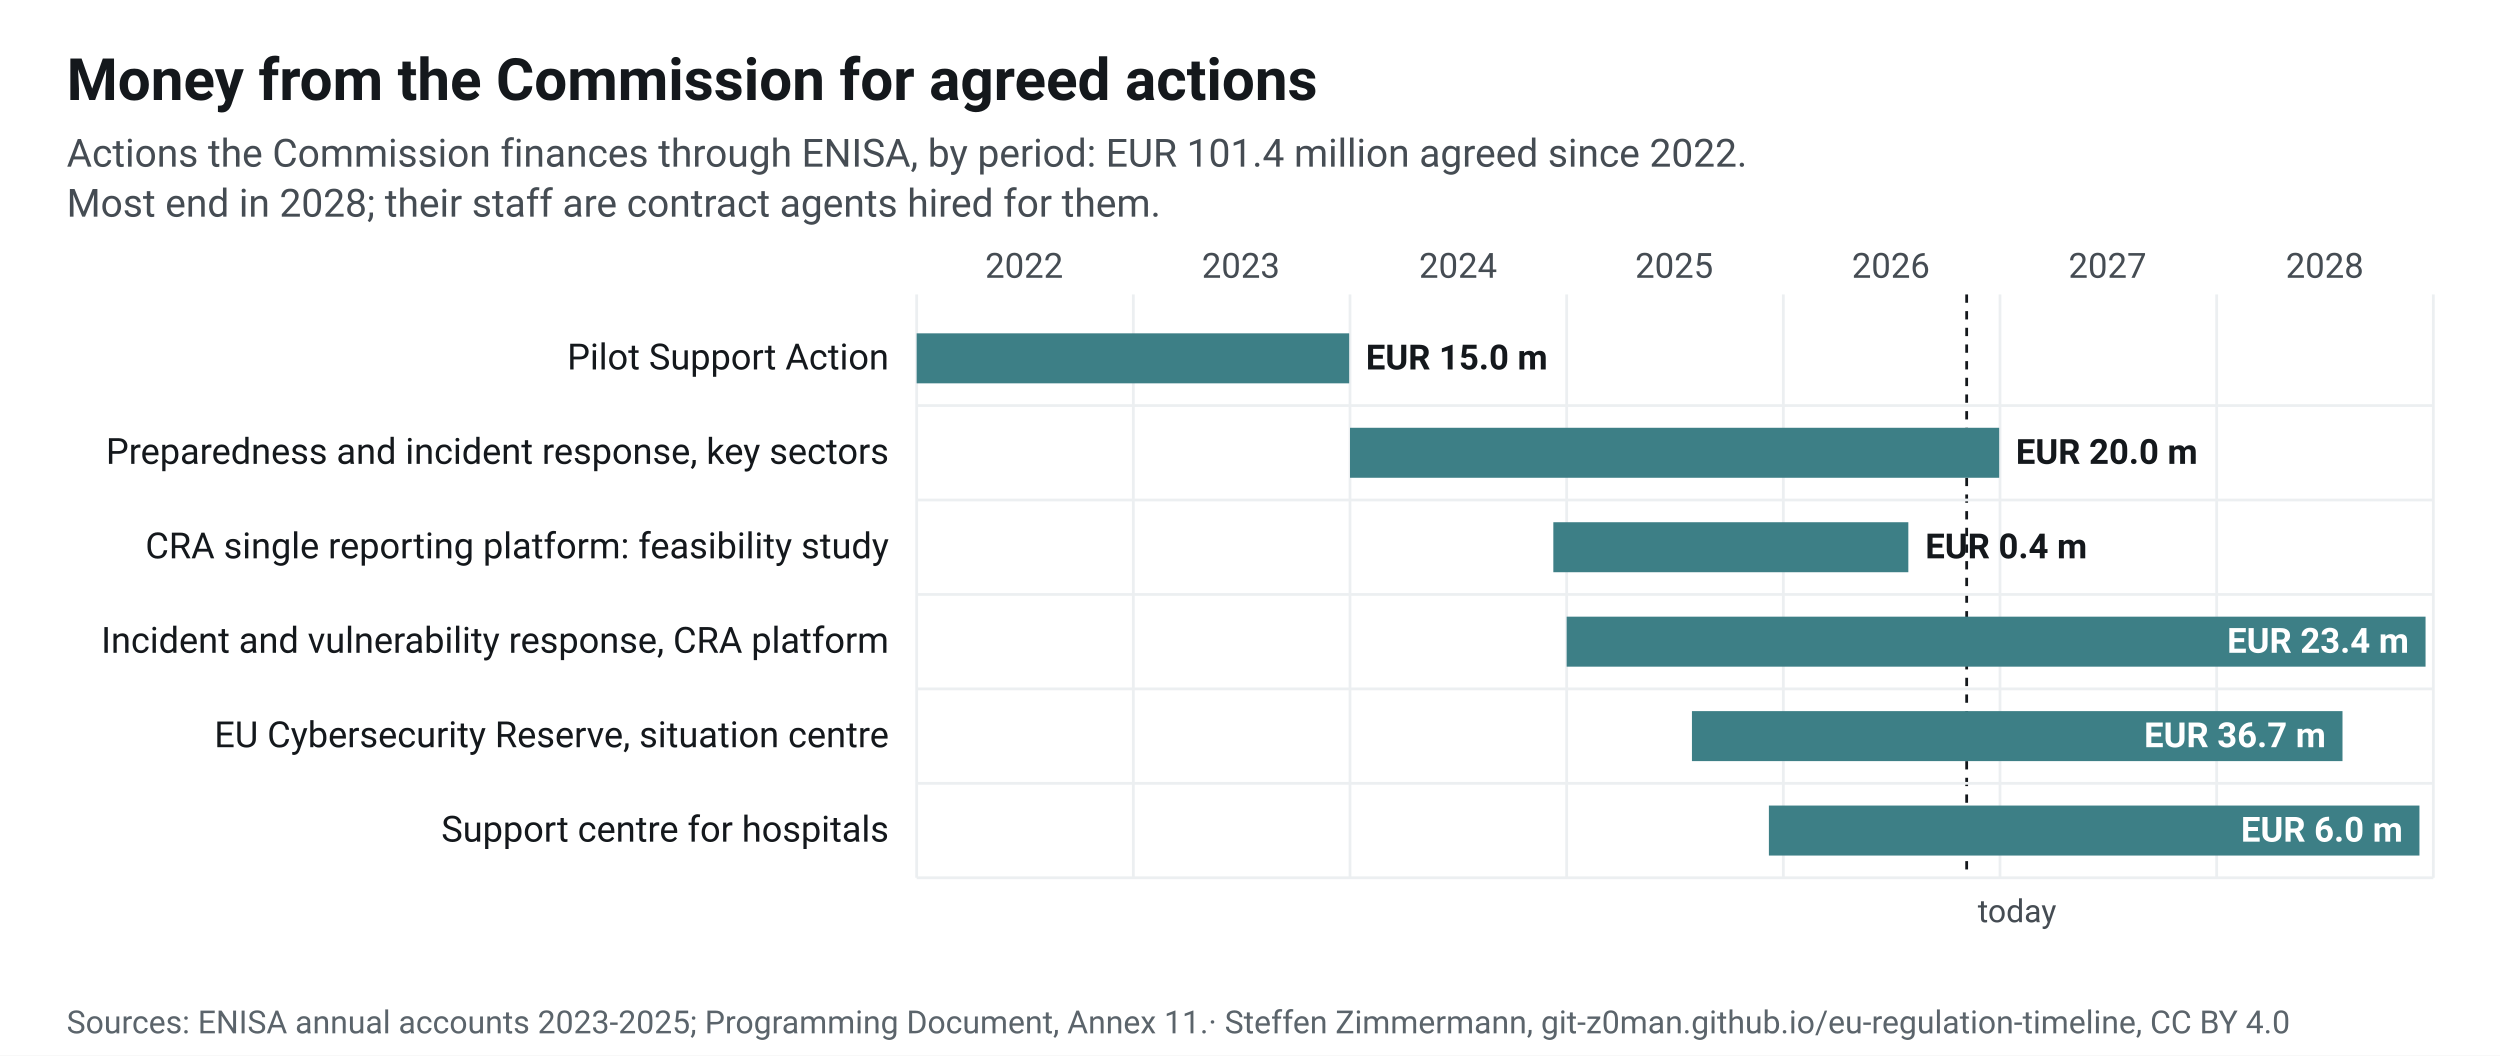
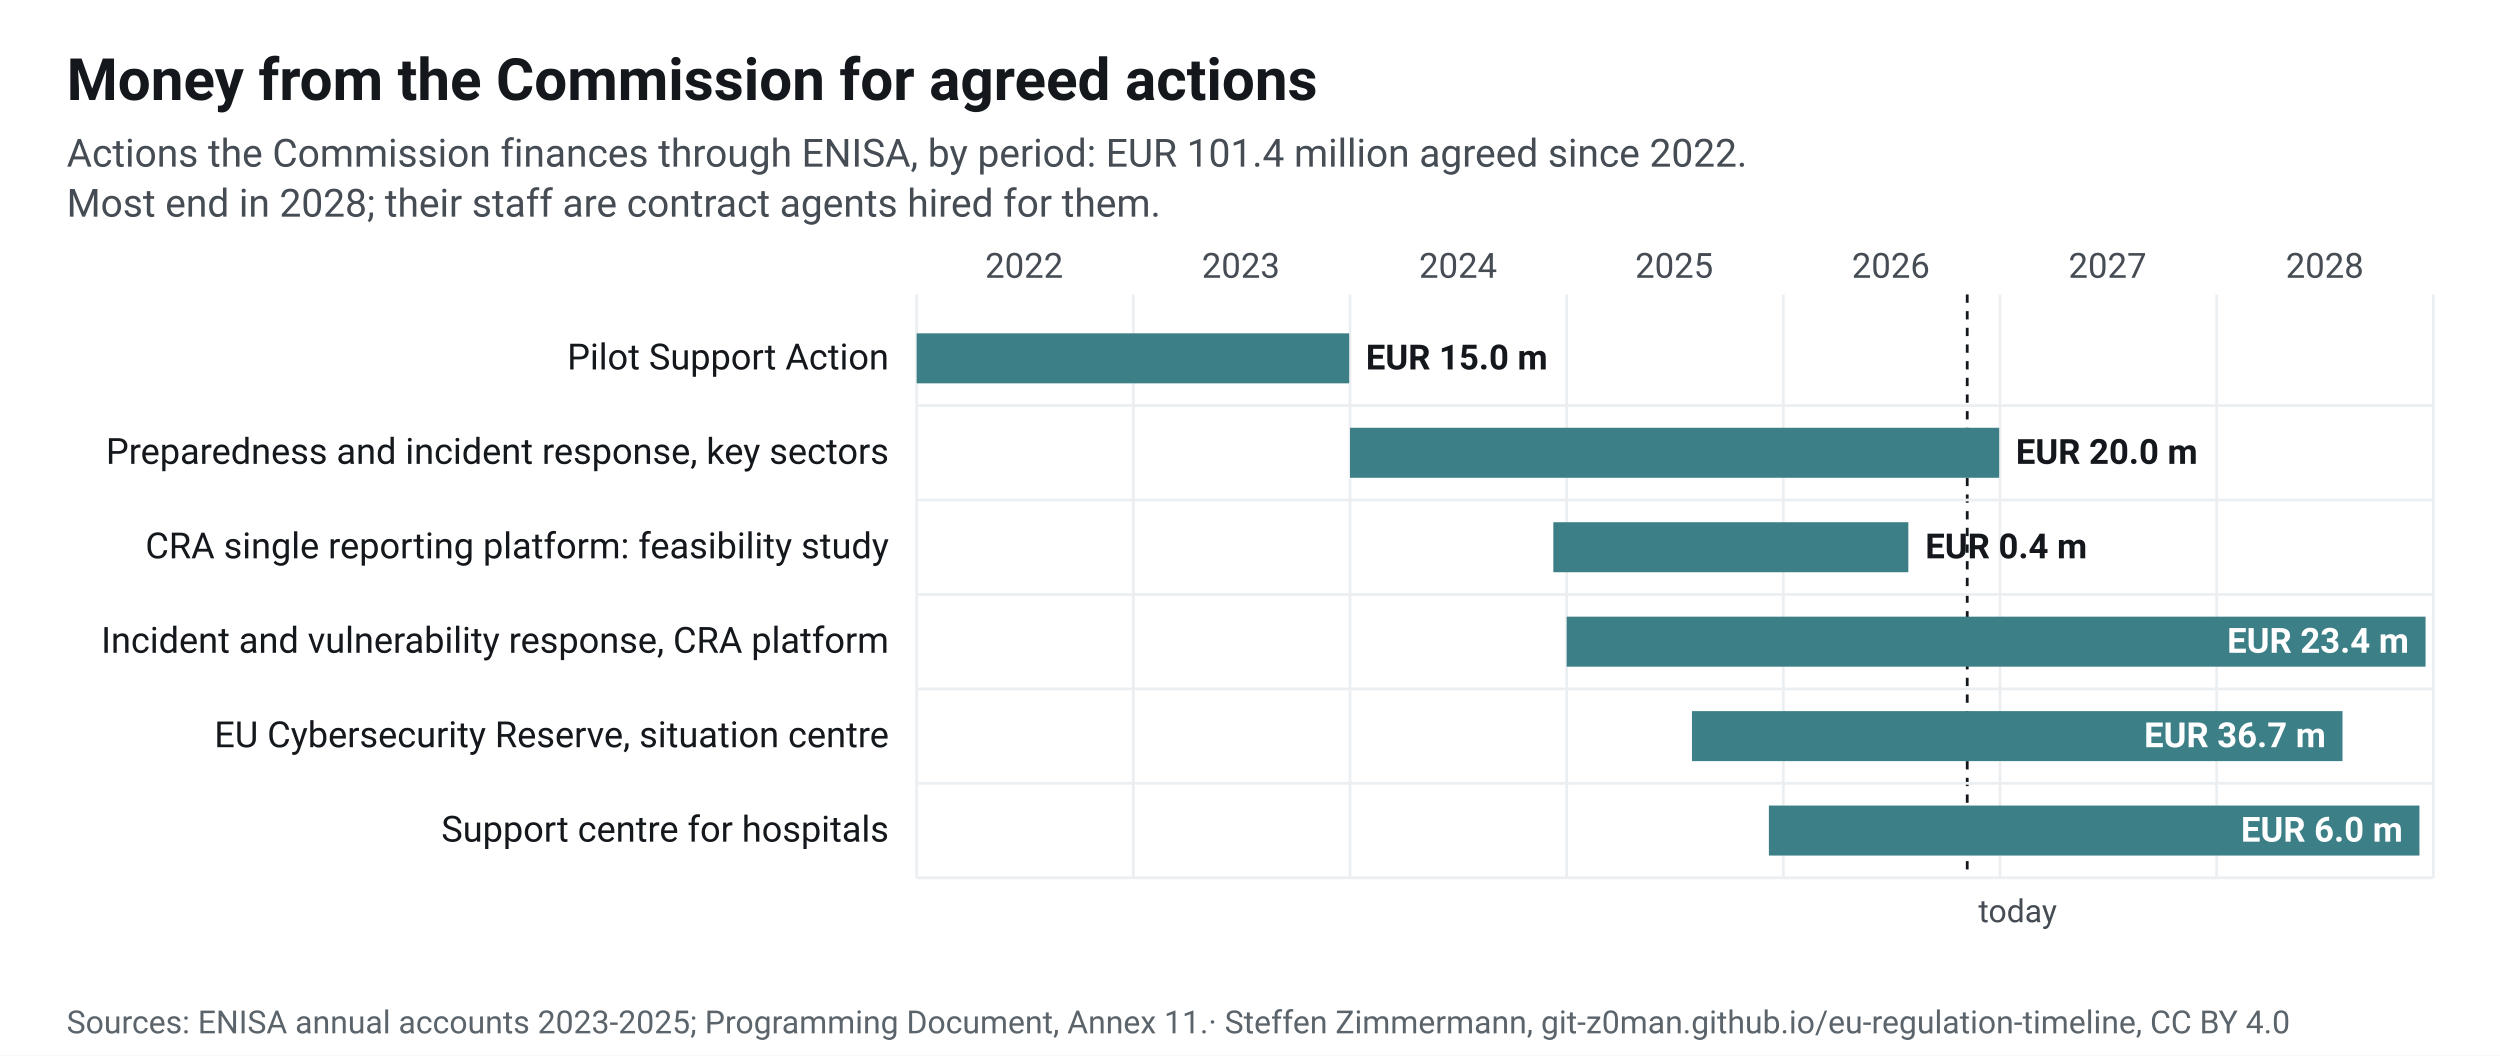
<svg xmlns="http://www.w3.org/2000/svg" width="900" height="380" viewBox="0 0 900 380" font-family="&quot;Source Sans 3&quot;, system-ui, -apple-system, Segoe UI, Roboto, Arial, sans-serif" font-size="13" role="img" aria-label="Money from the Commission for agreed actions">
  <rect width="900" height="380" fill="#fff" />
  <defs>
    <pattern id="plan" width="6" height="6" patternUnits="userSpaceOnUse" patternTransform="rotate(45)">
      <rect width="6" height="6" fill="#fff" />
      <line x1="0" y1="0" x2="0" y2="6" stroke="#cfe2e4" stroke-width="3" />
    </pattern>
  </defs>
  <text x="24" y="36" font-size="21" font-weight="700" fill="#14181c">Money from the Commission for agreed actions</text>
  <text x="24" y="60" font-size="14" fill="#454c53">Actions the Commission finances through ENISA, by period: EUR 101.4 million agreed since 2022.</text>
  <text x="24" y="78" font-size="14" fill="#454c53">Most end in 2028; their staff are contract agents hired for them.</text>
  <line x1="330.0" x2="330.0" y1="106" y2="316" stroke="#eceff1" />
  <text x="368.7" y="100" text-anchor="middle" font-size="12.5" fill="#454c53">2022</text>
  <line x1="408.0" x2="408.0" y1="106" y2="316" stroke="#eceff1" />
  <text x="446.7" y="100" text-anchor="middle" font-size="12.5" fill="#454c53">2023</text>
  <line x1="486.0" x2="486.0" y1="106" y2="316" stroke="#eceff1" />
  <text x="524.9" y="100" text-anchor="middle" font-size="12.5" fill="#454c53">2024</text>
  <line x1="564.0" x2="564.0" y1="106" y2="316" stroke="#eceff1" />
  <text x="602.7" y="100" text-anchor="middle" font-size="12.5" fill="#454c53">2025</text>
  <line x1="642.0" x2="642.0" y1="106" y2="316" stroke="#eceff1" />
  <text x="680.7" y="100" text-anchor="middle" font-size="12.5" fill="#454c53">2026</text>
  <line x1="720.0" x2="720.0" y1="106" y2="316" stroke="#eceff1" />
  <text x="758.7" y="100" text-anchor="middle" font-size="12.5" fill="#454c53">2027</text>
  <line x1="798.0" x2="798.0" y1="106" y2="316" stroke="#eceff1" />
  <text x="836.9" y="100" text-anchor="middle" font-size="12.5" fill="#454c53">2028</text>
  <line x1="876.0" x2="876.0" y1="106" y2="316" stroke="#eceff1" />
-   <line x1="708.0" x2="708.0" y1="106" y2="316" stroke="#14181c" stroke-dasharray="3 3" />
-   <text x="712.0" y="332" font-size="11.5" fill="#454c53">today</text>
+   <line x1="708.2" x2="708.2" y1="106" y2="316" stroke="#14181c" stroke-dasharray="3 3" />
+   <text x="712.2" y="332" font-size="11.5" fill="#454c53">today</text>
  <text x="320" y="133.0" text-anchor="end" font-size="13" fill="#14181c">Pilot Support Action</text>
  <rect x="330.0" y="120.0" width="155.7" height="18" fill="#3d7f86" />
  <text x="491.7" y="133.0" text-anchor="start" font-size="12.5" font-weight="600" fill="#14181c">EUR 15.0 m</text>
  <line x1="330" x2="876" y1="146.0" y2="146.0" stroke="#eceff1" />
  <text x="320" y="167.0" text-anchor="end" font-size="13" fill="#14181c">Preparedness and incident response, key sectors</text>
  <rect x="486.0" y="154.0" width="233.7" height="18" fill="#3d7f86" />
  <text x="725.7" y="167.0" text-anchor="start" font-size="12.5" font-weight="600" fill="#14181c">EUR 20.0 m</text>
  <line x1="330" x2="876" y1="180.0" y2="180.0" stroke="#eceff1" />
  <text x="320" y="201.0" text-anchor="end" font-size="13" fill="#14181c">CRA single reporting platform: feasibility study</text>
  <rect x="559.2" y="188.0" width="127.8" height="18" fill="#3d7f86" />
  <text x="693.1" y="201.0" text-anchor="start" font-size="12.5" font-weight="600" fill="#14181c">EUR 0.4 m</text>
  <line x1="330" x2="876" y1="214.0" y2="214.0" stroke="#eceff1" />
  <text x="320" y="235.0" text-anchor="end" font-size="13" fill="#14181c">Incident and vulnerability response, CRA platform</text>
  <rect x="564.0" y="222.0" width="309.2" height="18" fill="#3d7f86" />
  <text x="867.2" y="235.0" text-anchor="end" font-size="12.5" font-weight="600" fill="#fff">EUR 23.4 m</text>
  <line x1="330" x2="876" y1="248.0" y2="248.0" stroke="#eceff1" />
  <text x="320" y="269.0" text-anchor="end" font-size="13" fill="#14181c">EU Cybersecurity Reserve, situation centre</text>
  <rect x="609.1" y="256.0" width="234.2" height="18" fill="#3d7f86" />
  <text x="837.3" y="269.0" text-anchor="end" font-size="12.5" font-weight="600" fill="#fff">EUR 36.7 m</text>
  <line x1="330" x2="876" y1="282.0" y2="282.0" stroke="#eceff1" />
  <text x="320" y="303.0" text-anchor="end" font-size="13" fill="#14181c">Support centre for hospitals</text>
  <rect x="636.8" y="290.0" width="234.2" height="18" fill="#3d7f86" />
  <text x="865.0" y="303.0" text-anchor="end" font-size="12.5" font-weight="600" fill="#fff">EUR 6.0 m</text>
  <line x1="330" x2="876" y1="316.0" y2="316.0" stroke="#eceff1" />
  <text x="24" y="372" font-size="11.5" fill="#5b646b">Sources: ENISA annual accounts 2023-2025; Programming Document, Annex 11.<tspan> · Steffen Zimmermann, git-z0man.github.io/eu-regulation-timeline, CC BY 4.0</tspan>
  </text>
</svg>
